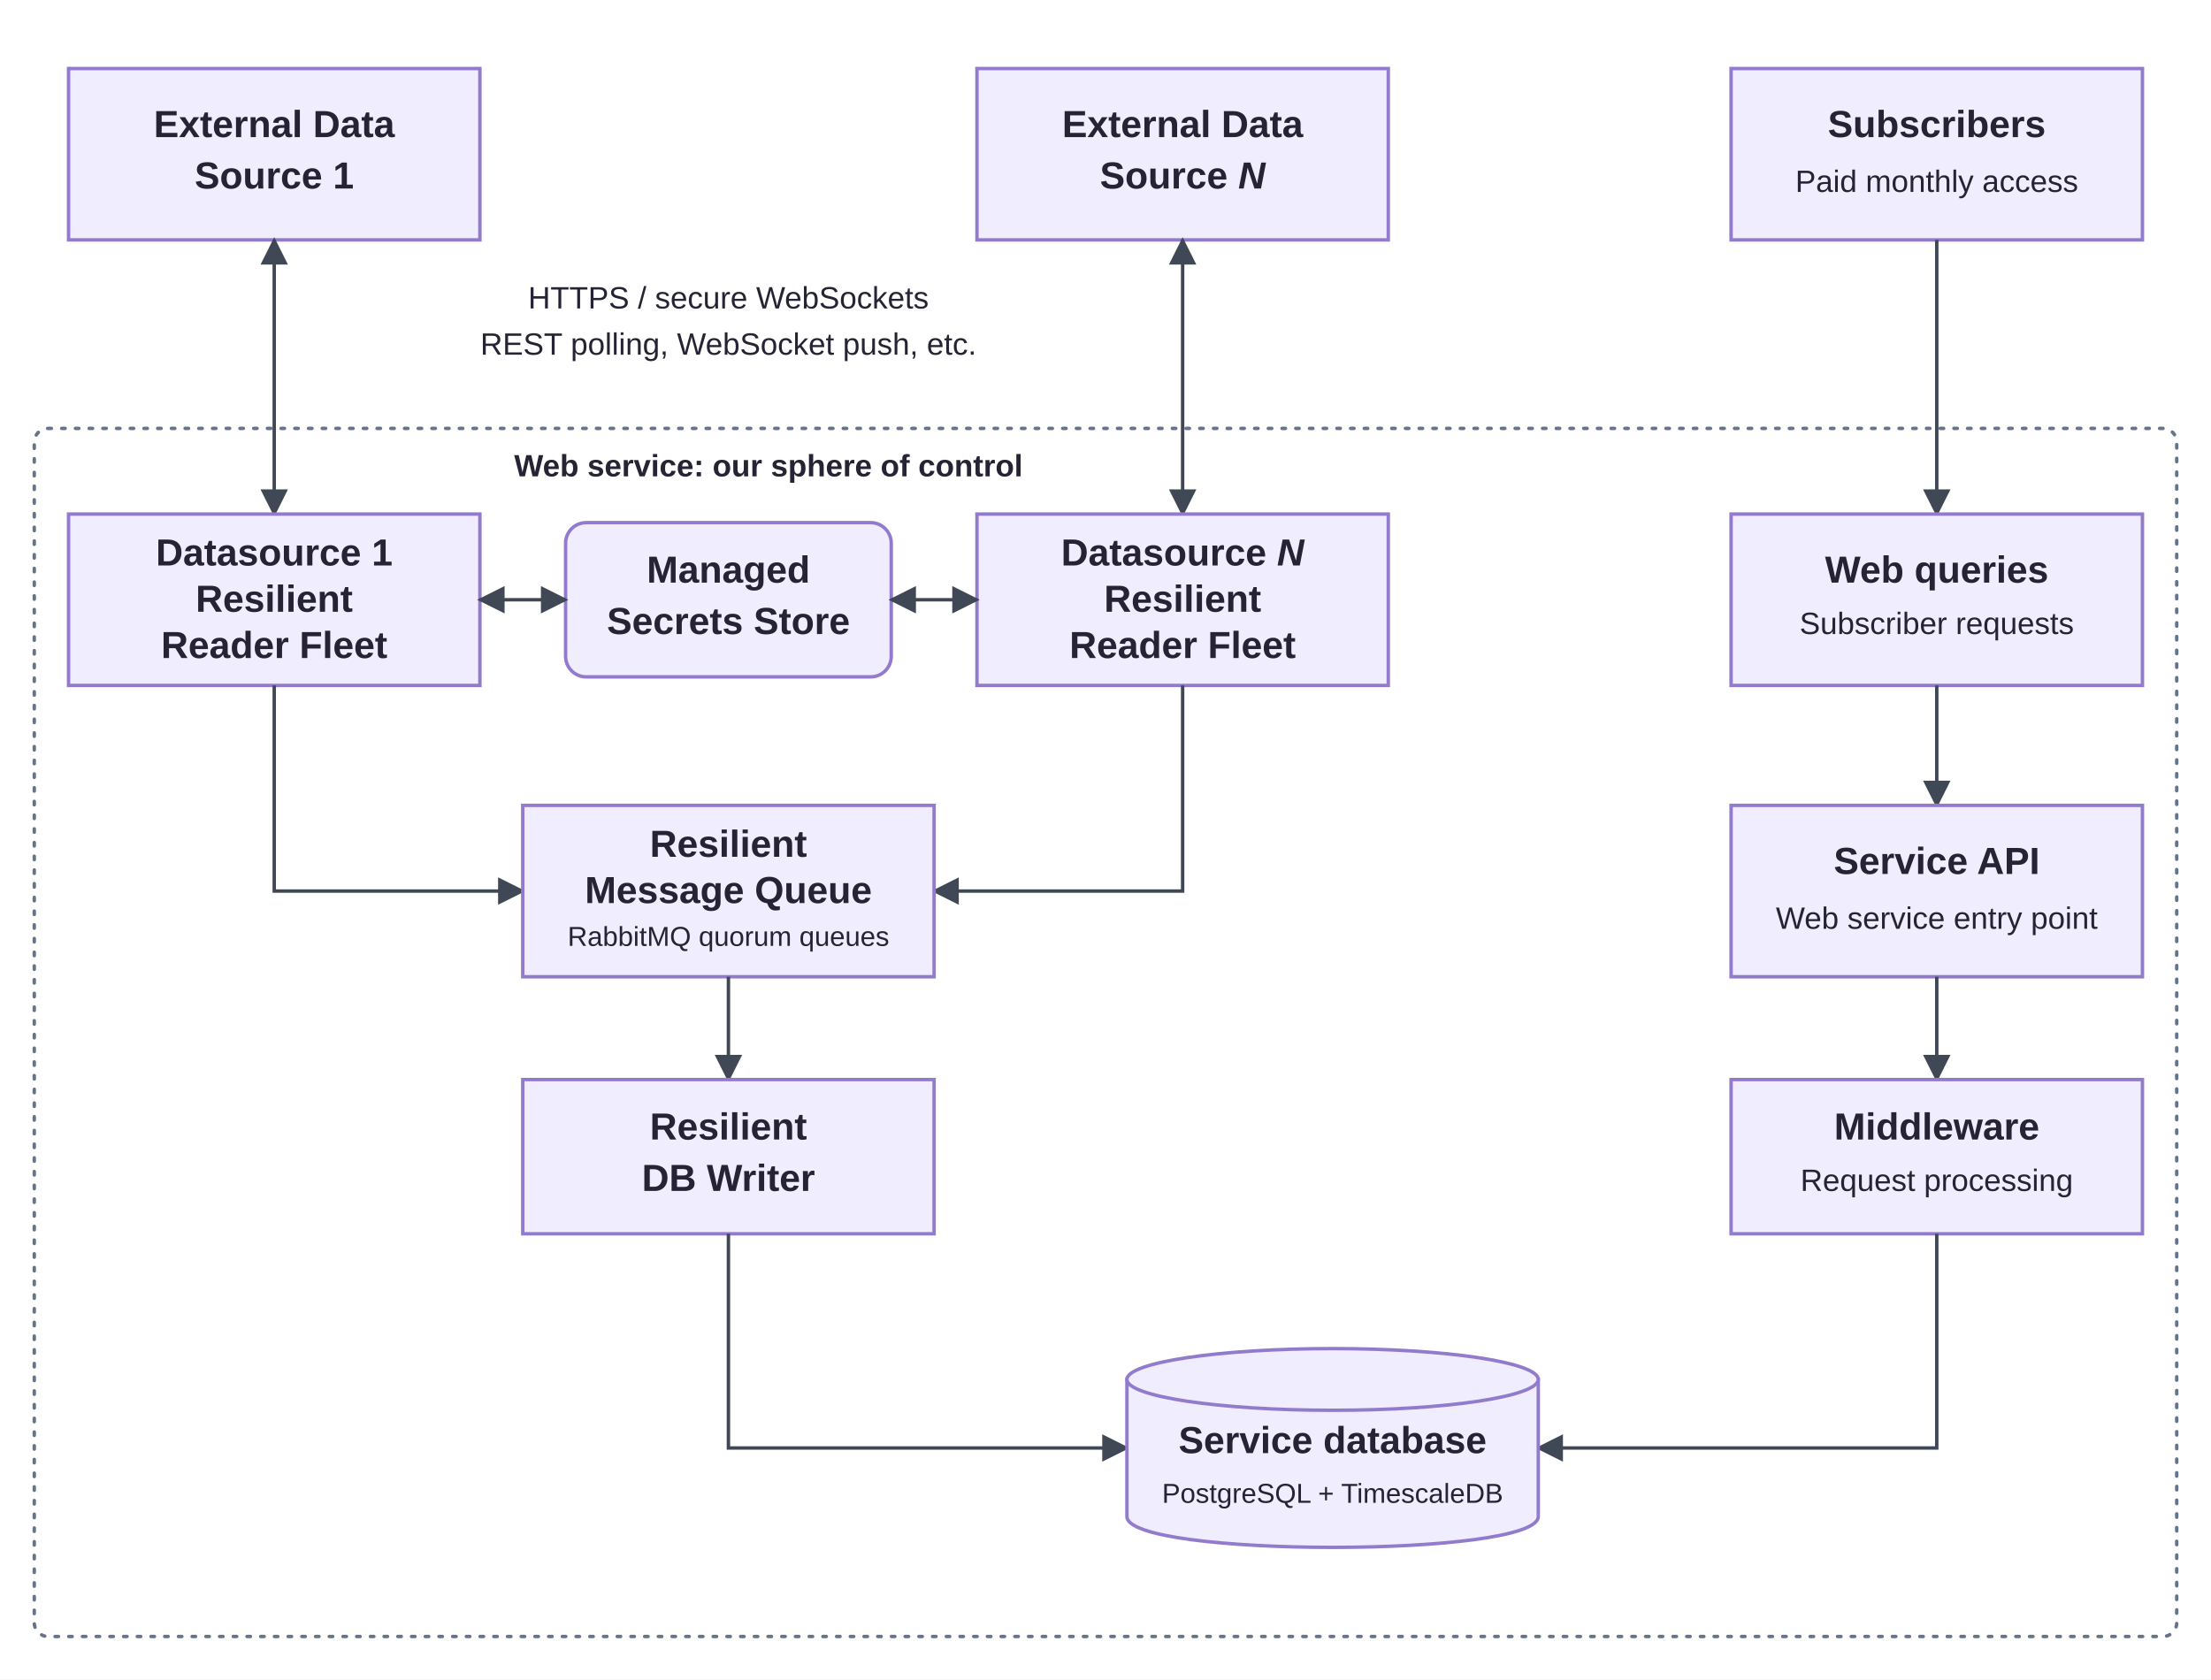
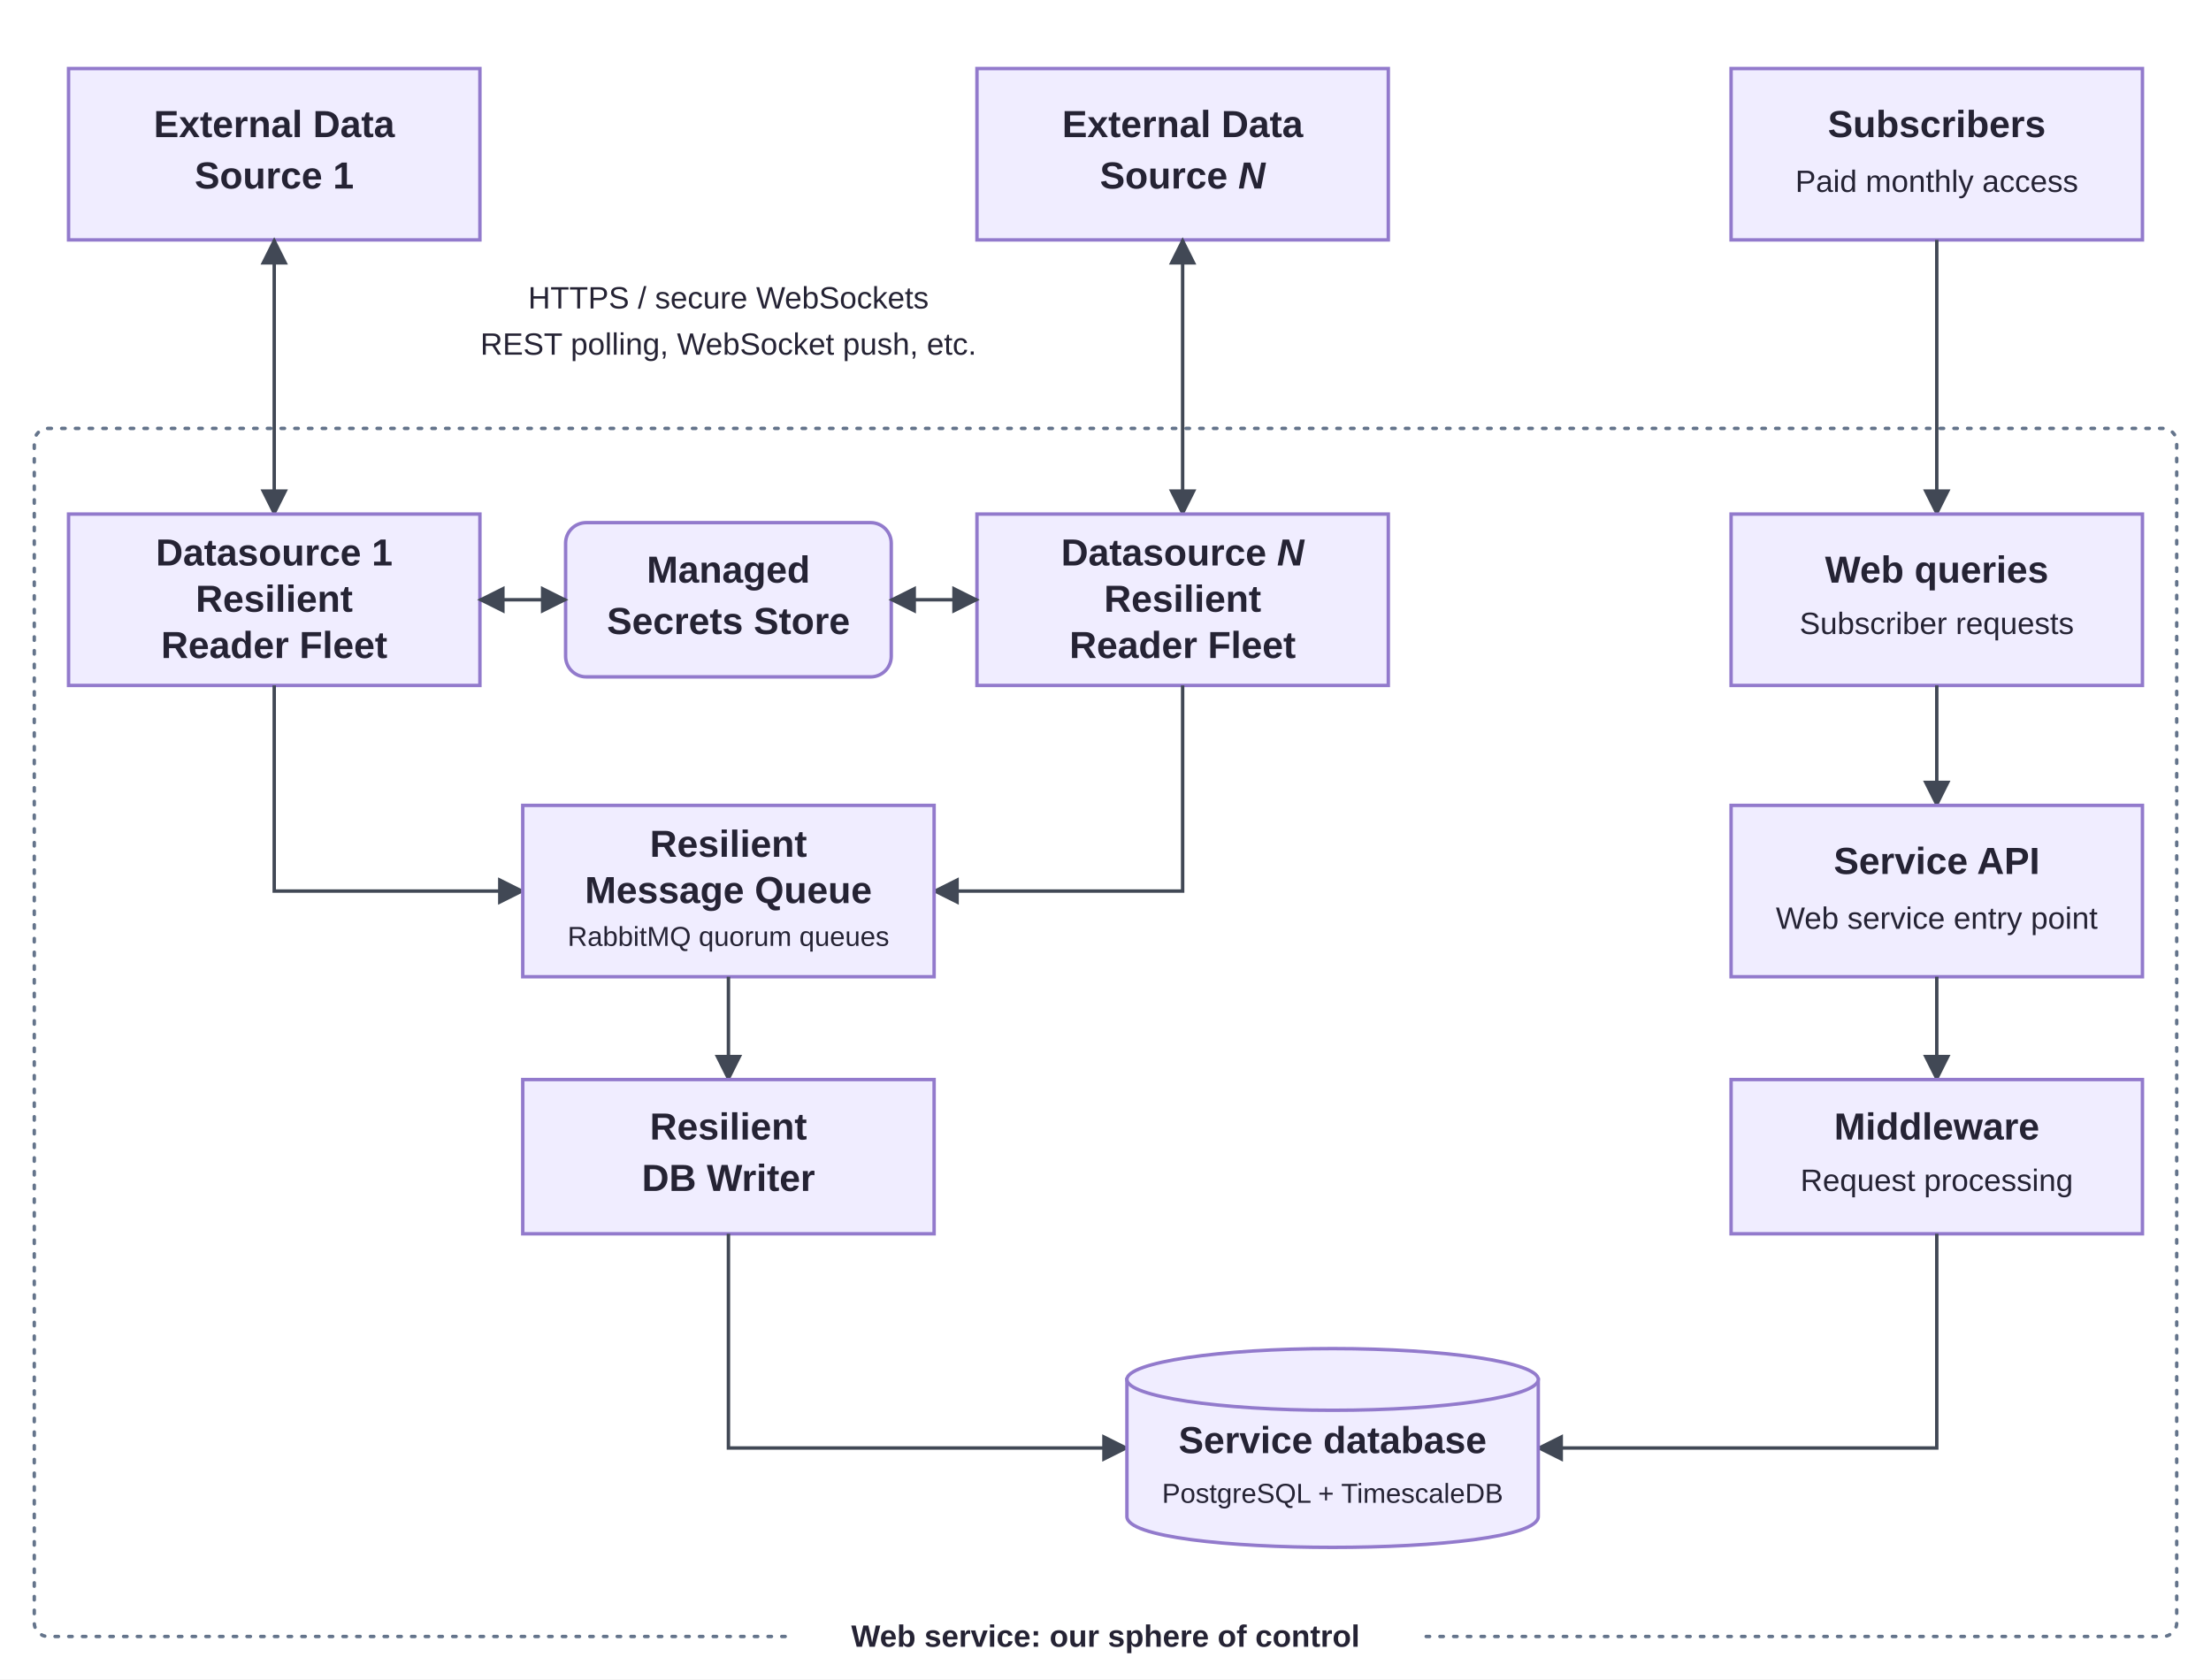
<svg xmlns="http://www.w3.org/2000/svg" width="1290" height="980" viewBox="0 0 1290 980" role="img" aria-labelledby="diagram-title diagram-description">
  <defs>
    <marker id="arrow" viewBox="0 0 10 10" refX="9" refY="5" markerWidth="8" markerHeight="8" orient="auto-start-reverse">
      <path d="M 0 0 L 10 5 L 0 10 Z" fill="#414855" />
    </marker>
  </defs>
  <style>
    text { font-family: Arial, Helvetica, sans-serif; fill: #252334; text-anchor: middle; }
    .node { fill: #f0edff; stroke: #927acc; stroke-width: 2; }
    .title { font-size: 22px; font-weight: 600; }
    .detail { font-size: 18px; }
    .small { font-size: 16px; }
    .flow { fill: none; stroke: #414855; stroke-width: 2; marker-end: url(#arrow); }
    .both { marker-start: url(#arrow); }
  </style>
  <rect width="1290" height="980" fill="#ffffff" />
  <g aria-label="External Data Source 1">
    <rect class="node" x="40" y="40" width="240" height="100" />
    <text class="title" x="160" y="80">External Data</text>
    <text class="title" x="160" y="110">Source 1</text>
  </g>
  <g aria-label="External Data Source N">
    <rect class="node" x="570" y="40" width="240" height="100" />
    <text class="title" x="690" y="80">External Data</text>
    <text class="title" x="690" y="110">Source <tspan font-style="italic">N</tspan>
    </text>
  </g>
  <g aria-label="Subscribers">
    <rect class="node" x="1010" y="40" width="240" height="100" />
    <text class="title" x="1130" y="80">Subscribers</text>
    <text class="detail" x="1130" y="112">Paid monthly access</text>
  </g>
  <rect x="20" y="250" width="1250" height="705" rx="8" fill="none" stroke="#64748b" stroke-width="2" stroke-dasharray="2 6" stroke-linecap="round" />
-   <text x="300" y="278" style="text-anchor: start; font-size: 18px; font-weight: 600;">Web service: our sphere of control</text>
+   <rect x="460" y="940" width="370" height="30" fill="#ffffff" />
+   <text x="645" y="961" style="font-size: 18px; font-weight: 600;">Web service: our sphere of control</text>
  <path class="flow both" d="M 160 140 V 300" />
  <path class="flow both" d="M 690 140 V 300" />
  <g aria-label="HTTPS or secure WebSocket transfer: REST polling, WebSocket push, etc.">
    <text class="detail" x="425" y="180">HTTPS / secure WebSockets</text>
    <text class="detail" x="425" y="207">REST polling, WebSocket push, etc.</text>
  </g>
  <path class="flow" d="M 1130 140 V 300" />
  <g aria-label="Datasource 1 Resilient Reader Fleet">
    <rect class="node" x="40" y="300" width="240" height="100" />
    <text class="title" x="160" y="330">Datasource 1</text>
    <text class="title" x="160" y="357">Resilient</text>
    <text class="title" x="160" y="384">Reader Fleet</text>
  </g>
  <g aria-label="Managed Secrets Store">
    <rect class="node" x="330" y="305" width="190" height="90" rx="12" />
    <text class="title" x="425" y="340">Managed</text>
    <text class="title" x="425" y="370">Secrets Store</text>
  </g>
  <g aria-label="Datasource N Resilient Reader Fleet">
    <rect class="node" x="570" y="300" width="240" height="100" />
    <text class="title" x="690" y="330">Datasource <tspan font-style="italic">N</tspan>
    </text>
    <text class="title" x="690" y="357">Resilient</text>
    <text class="title" x="690" y="384">Reader Fleet</text>
  </g>
  <path class="flow both" d="M 280 350 H 330" />
  <path class="flow both" d="M 520 350 H 570" />
  <g aria-label="Web queries">
    <rect class="node" x="1010" y="300" width="240" height="100" />
    <text class="title" x="1130" y="340">Web queries</text>
    <text class="detail" x="1130" y="370">Subscriber requests</text>
  </g>
  <path class="flow" d="M 160 400 V 520 H 305" />
  <path class="flow" d="M 690 400 V 520 H 545" />
  <path class="flow" d="M 1130 400 V 470" />
  <g aria-label="Resilient message queue">
    <rect class="node" x="305" y="470" width="240" height="100" />
    <text class="title" x="425" y="500">Resilient</text>
    <text class="title" x="425" y="527">Message Queue</text>
    <text class="small" x="425" y="552">RabbitMQ quorum queues</text>
  </g>
  <g aria-label="Service API">
    <rect class="node" x="1010" y="470" width="240" height="100" />
    <text class="title" x="1130" y="510">Service API</text>
    <text class="detail" x="1130" y="542">Web service entry point</text>
  </g>
  <path class="flow" d="M 425 570 V 630" />
  <path class="flow" d="M 1130 570 V 630" />
  <g aria-label="Resilient database writer">
    <rect class="node" x="305" y="630" width="240" height="90" />
    <text class="title" x="425" y="665">Resilient</text>
    <text class="title" x="425" y="695">DB Writer</text>
  </g>
  <g aria-label="Middleware">
    <rect class="node" x="1010" y="630" width="240" height="90" />
    <text class="title" x="1130" y="665">Middleware</text>
    <text class="detail" x="1130" y="695">Request processing</text>
  </g>
  <path class="flow" d="M 425 720 V 845 H 657.5" />
  <path class="flow" d="M 1130 720 V 845 H 897.5" />
  <g aria-label="Service database, PostgreSQL and TimescaleDB">
    <path class="node" d="M 657.5 805 V 885 C 657.5 909 897.5 909 897.5 885 V 805 Z" />
    <ellipse class="node" cx="777.5" cy="805" rx="120" ry="18" />
    <text class="title" x="777.5" y="848">Service database</text>
    <text class="small" x="777.5" y="877">PostgreSQL + TimescaleDB</text>
  </g>
</svg>
